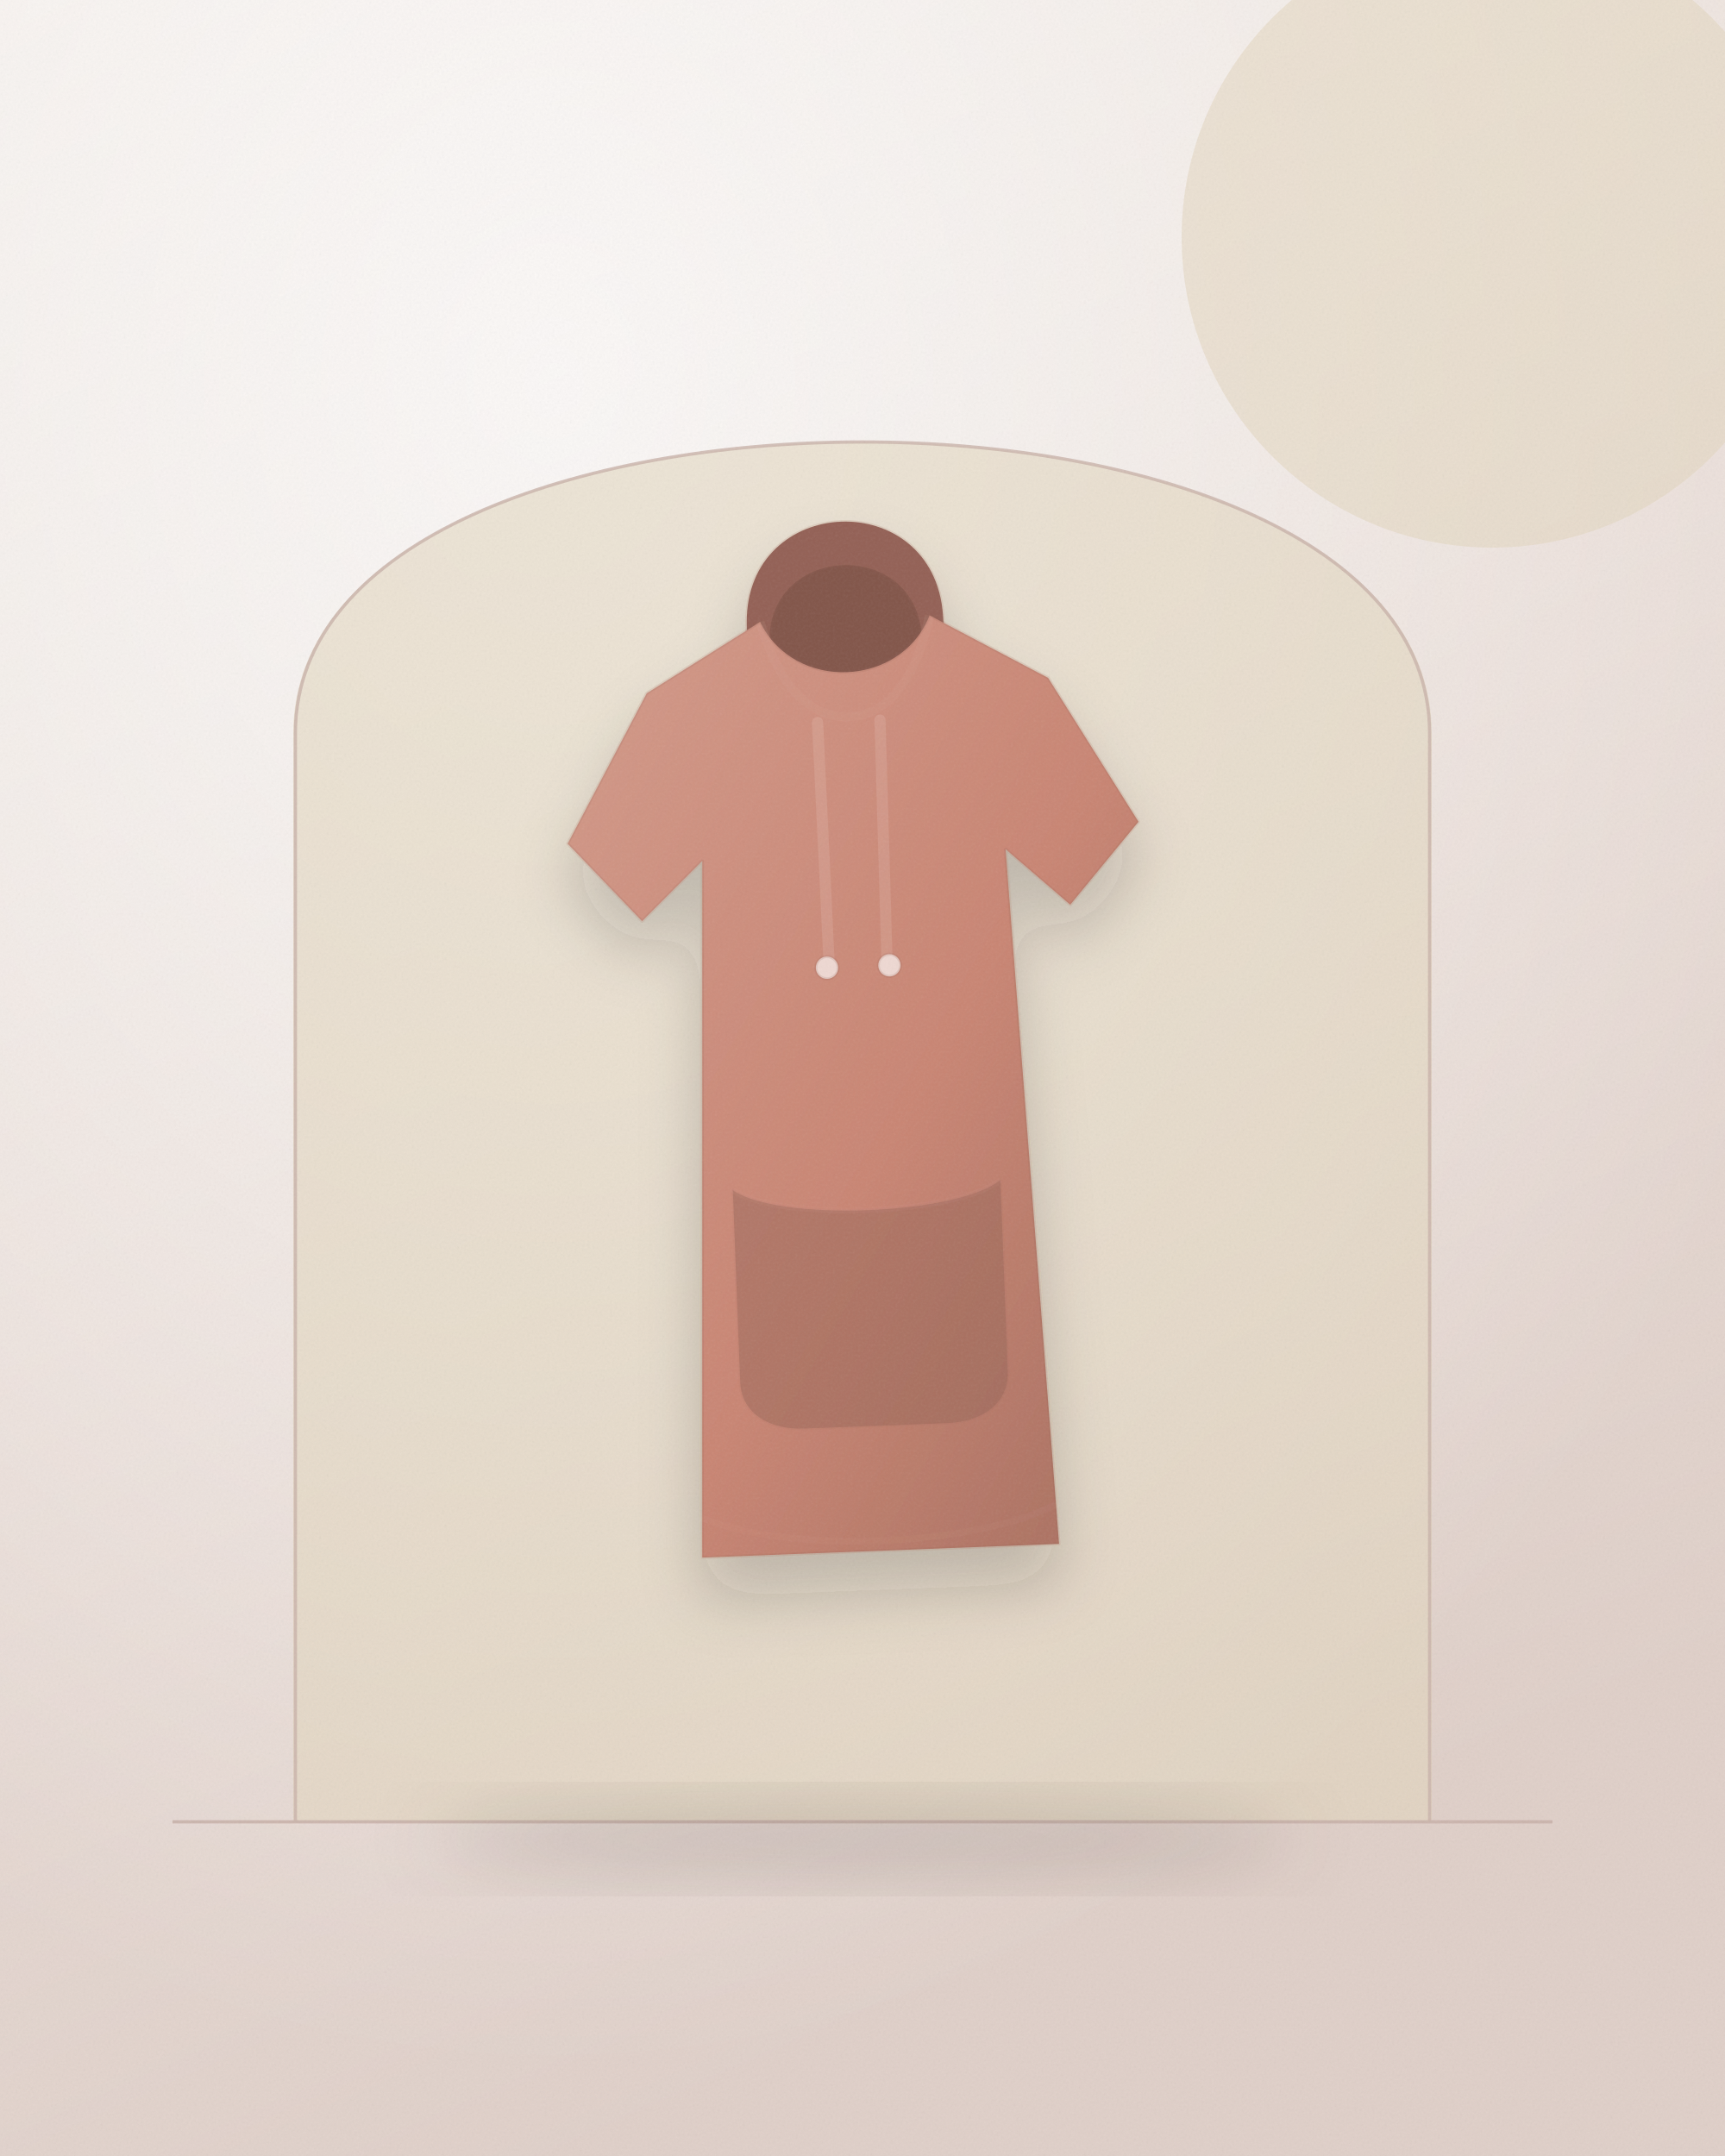
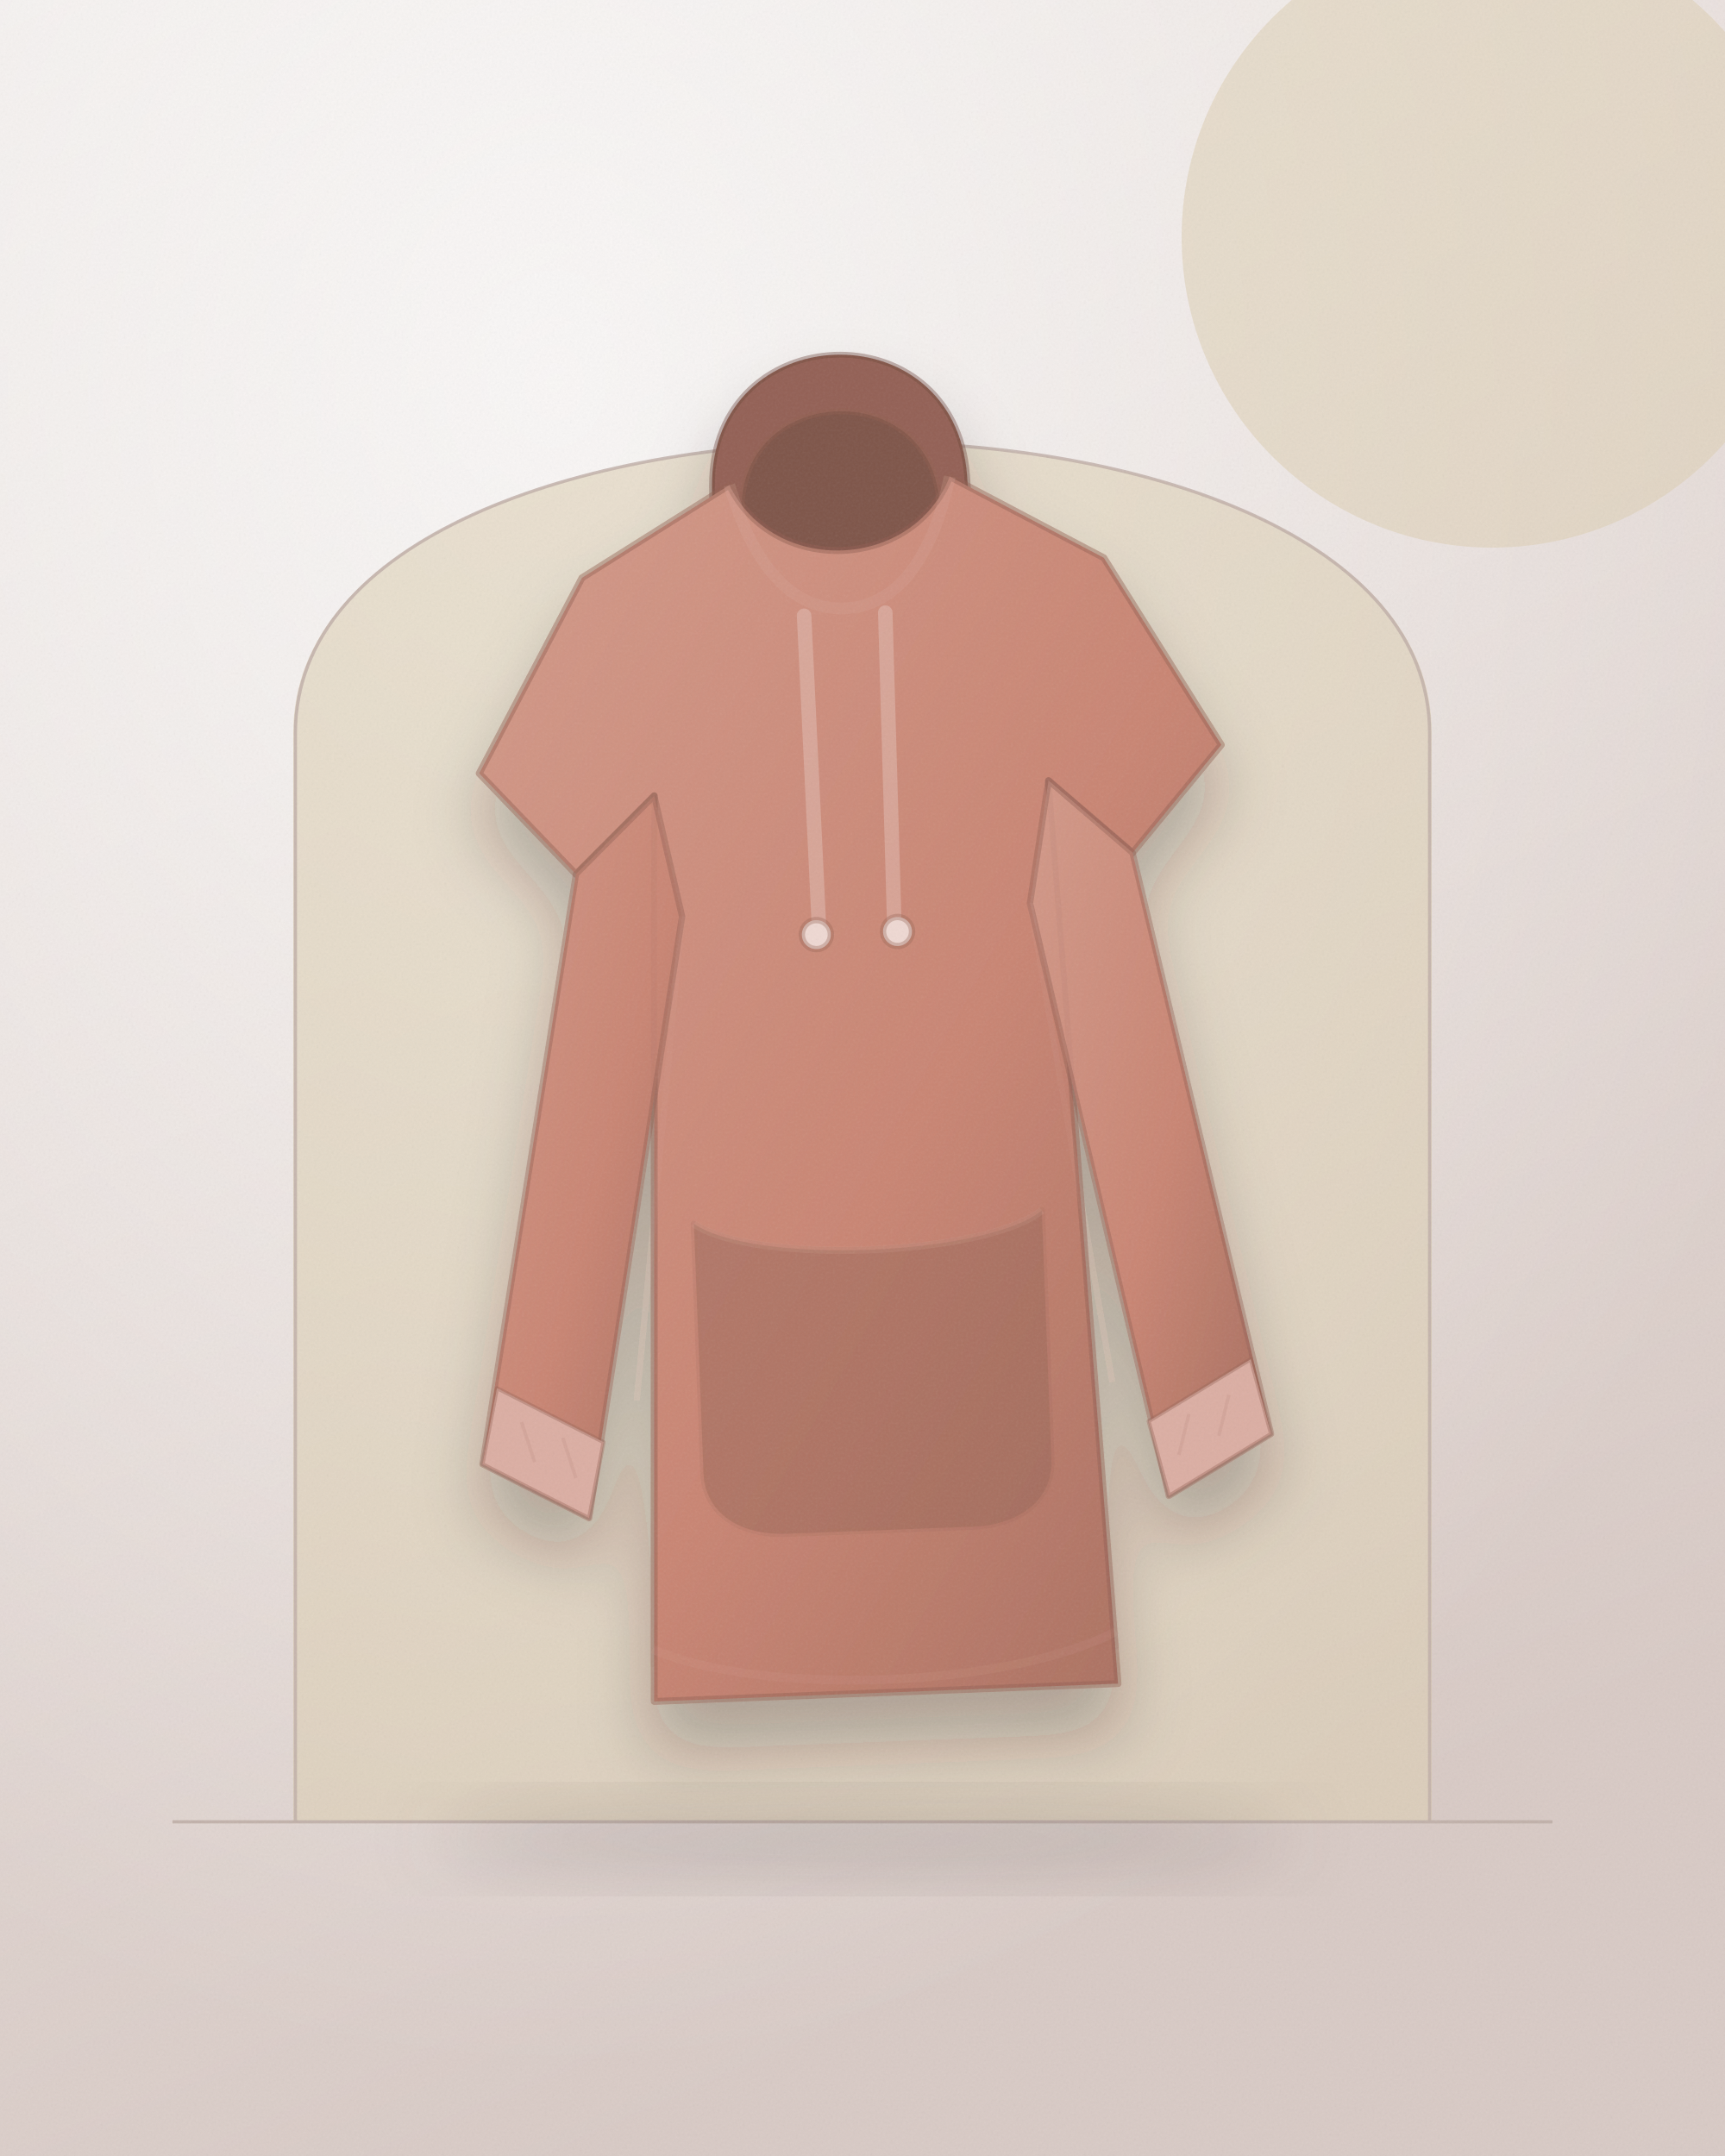
<svg xmlns="http://www.w3.org/2000/svg" viewBox="0 0 800 1000" width="800" height="1000" role="img">
  <defs>
    <linearGradient id="bg" x1="0" y1="0" x2="0.35" y2="1">
-       <stop offset="0" stop-color="#f3ece7" />
-       <stop offset="1" stop-color="#dfcfc8" />
+       <stop offset="0" stop-color="#efe9e6" />
+       <stop offset="1" stop-color="#d8cac5" />
    </linearGradient>
    <radialGradient id="glow" cx="32%" cy="18%" r="78%">
      <stop offset="0" stop-color="#ffffff" stop-opacity="0.72" />
      <stop offset="1" stop-color="#ffffff" stop-opacity="0" />
    </radialGradient>
    <linearGradient id="body" x1="0" y1="0" x2="1" y2="1">
      <stop offset="0" stop-color="#d29989" />
      <stop offset="0.55" stop-color="#c98573" />
      <stop offset="1" stop-color="#a56d5e" />
    </linearGradient>
    <linearGradient id="bodySoft" x1="0" y1="0" x2="1" y2="0.7">
      <stop offset="0" stop-color="#dbaea3" />
      <stop offset="1" stop-color="#c98573" />
    </linearGradient>
    <linearGradient id="metal" x1="0" y1="0" x2="1" y2="1">
      <stop offset="0" stop-color="#f3eee2" />
      <stop offset="0.35" stop-color="#cdbfa6" />
      <stop offset="0.62" stop-color="#f8f3e8" />
      <stop offset="1" stop-color="#9d8b70" />
    </linearGradient>
    <filter id="grain">
      <feTurbulence type="fractalNoise" baseFrequency="0.86" numOctaves="2" stitchTiles="stitch" />
      <feColorMatrix type="saturate" values="0" />
      <feComponentTransfer>
        <feFuncA type="linear" slope="0.11" />
      </feComponentTransfer>
    </filter>
    <filter id="objectShadow" x="-30%" y="-30%" width="160%" height="170%">
-       <feDropShadow dx="0" dy="18" stdDeviation="14" flood-color="#312723" flood-opacity="0.2" />
+       <feDropShadow dx="0" dy="22" stdDeviation="16" flood-color="#2e2725" flood-opacity="0.28" />
    </filter>
    <filter id="blur">
      <feGaussianBlur stdDeviation="18" />
    </filter>
    <filter id="soft">
      <feGaussianBlur stdDeviation="4" />
    </filter>
  </defs>
  <rect width="800" height="1000" fill="url(#bg)" />
  <rect width="800" height="1000" fill="url(#glow)" />
-   <circle cx="692.004" cy="110" r="144" fill="#e2d5be" opacity="0.55" />
-   <path d="M 136 845 L 136 340 C 136 160 664 160 664 340 L 664 845 Z" fill="#e2d5be" opacity="0.58" />
-   <path d="M 137 845 L 137 340 C 137 160 663 160 663 340 L 663 845" fill="none" stroke="#c9b3aa" stroke-width="1.5" opacity="0.8" />
-   <line x1="80" y1="845" x2="720" y2="845" stroke="#c9b3aa" stroke-width="1.5" opacity="0.9" />
-   <ellipse cx="400" cy="853" rx="200" ry="22" fill="#312723" opacity="0.14" filter="url(#blur)" />
-   <g transform="translate(400 500) scale(1 1) translate(-400 -500)" filter="url(#objectShadow)" stroke="#936154" stroke-opacity="0.16" stroke-width="1.4" stroke-linejoin="round">
-     <g transform="translate(400 500) rotate(-2.2) scale(1.035) translate(-400 -500)">
+   <circle cx="692.004" cy="110" r="144" fill="#ddceb3" opacity="0.55" />
+   <path d="M 136 845 L 136 340 C 136 160 664 160 664 340 L 664 845 Z" fill="#ddceb3" opacity="0.58" />
+   <path d="M 137 845 L 137 340 C 137 160 663 160 663 340 L 663 845" fill="none" stroke="#bfaea7" stroke-width="1.5" opacity="0.8" />
+   <line x1="80" y1="845" x2="720" y2="845" stroke="#bfaea7" stroke-width="1.5" opacity="0.9" />
+   <ellipse cx="400" cy="853" rx="200" ry="22" fill="#2e2725" opacity="0.14" filter="url(#blur)" />
+   <g transform="translate(400 500) scale(1 1) translate(-400 -500)" filter="url(#objectShadow)" stroke="#936154" stroke-opacity="0.34" stroke-width="2.2" stroke-linejoin="round">
+     <g transform="translate(400 500) rotate(-2.2) scale(1.3455) translate(-400 -500)">
      <g transform="translate(400 500) scale(1) translate(-400 -500)">
-         <path d="M356 294 C358 236 442 236 444 294 C446 345 428 376 400 376 C372 376 354 345 356 294Z" fill="#936154" />
-         <path d="M366 300 C370 260 430 260 434 300 C435 332 423 350 400 350 C377 350 365 332 366 300Z" fill="#6d483e" opacity="0.45" />
-         <path d="M310 324 L362 294 C376 326 424 326 438 294 L490 324 L528 390 L496 426 L468 400 L480 712 L320 712 L332 400 L304 426 L272 390Z" fill="url(#body)" />
+         <path d="M356 294 C358 236 442 236 444 294 C446 345 428 376 400 376 C372 376 354 345 356 294Z" fill="#936154" stroke="#6d483e" stroke-width="2" stroke-opacity="0.4" />
+         <path d="M366 300 C370 260 430 260 434 300 C435 332 423 350 400 350 C377 350 365 332 366 300Z" fill="#6d483e" opacity="0.55" />
+         <path d="M310 324 L362 294 C376 326 424 326 438 294 L490 324 L528 390 L496 426 L468 400 L480 712 L320 712 L332 400 L304 426 L272 390Z" fill="url(#body)" stroke="#936154" stroke-width="2.4" stroke-opacity="0.46" stroke-linejoin="round" />
+         <path d="M332 400 L304 426 L264 628 L300 648 L340 442Z" fill="url(#body)" stroke="#936154" stroke-width="2.2" stroke-opacity="0.42" stroke-linejoin="round" />
+         <path d="M468 400 L496 426 L536 628 L500 648 L460 442Z" fill="url(#body)" stroke="#936154" stroke-width="2.2" stroke-opacity="0.42" stroke-linejoin="round" />
+         <path d="M264 628 L300 648 L306 622 L270 602Z" fill="#dbaea3" stroke="#936154" stroke-width="1.4" stroke-opacity="0.38" />
+         <path d="M536 628 L500 648 L494 622 L530 602Z" fill="#dbaea3" stroke="#936154" stroke-width="1.4" stroke-opacity="0.38" />
+         <path d="M278 614 L282 628 M292 620 L296 634 M522 614 L518 628 M508 620 L504 634" stroke="#936154" stroke-width="1.2" opacity="0.32" />
+         <path d="M340 442 L318 608 M460 442 L482 608" fill="none" stroke="#dbaea3" stroke-width="2" opacity="0.26" />
        <path d="M362 294 C369 322 382 338 400 338 C418 338 431 322 438 294" fill="none" stroke="#dbaea3" stroke-width="4" opacity="0.55" />
        <path d="M386 340 L387 446 M414 340 L413 446" stroke="#eed8d2" stroke-width="5" stroke-linecap="round" />
        <circle cx="386" cy="450" r="5" fill="#eed8d2" />
        <circle cx="414" cy="450" r="5" fill="#eed8d2" />
        <path d="M340 548 L340 634 C340 648 352 656 368 656 L432 656 C448 656 460 648 460 634 L460 548 C440 563 360 563 340 548Z" fill="#936154" opacity="0.45" />
        <path d="M340 548 C360 563 440 563 460 548" fill="none" stroke="#dbaea3" stroke-width="2.5" opacity="0.42" />
        <path d="M332 400 L320 700 M468 400 L480 700" stroke="#6d483e" stroke-width="2" opacity="0.14" />
        <path d="M320 694 C358 712 442 712 480 694" fill="none" stroke="#dbaea3" stroke-width="3" opacity="0.28" />
      </g>
    </g>
  </g>
  <rect width="800" height="1000" filter="url(#grain)" opacity="0.72" />
</svg>
